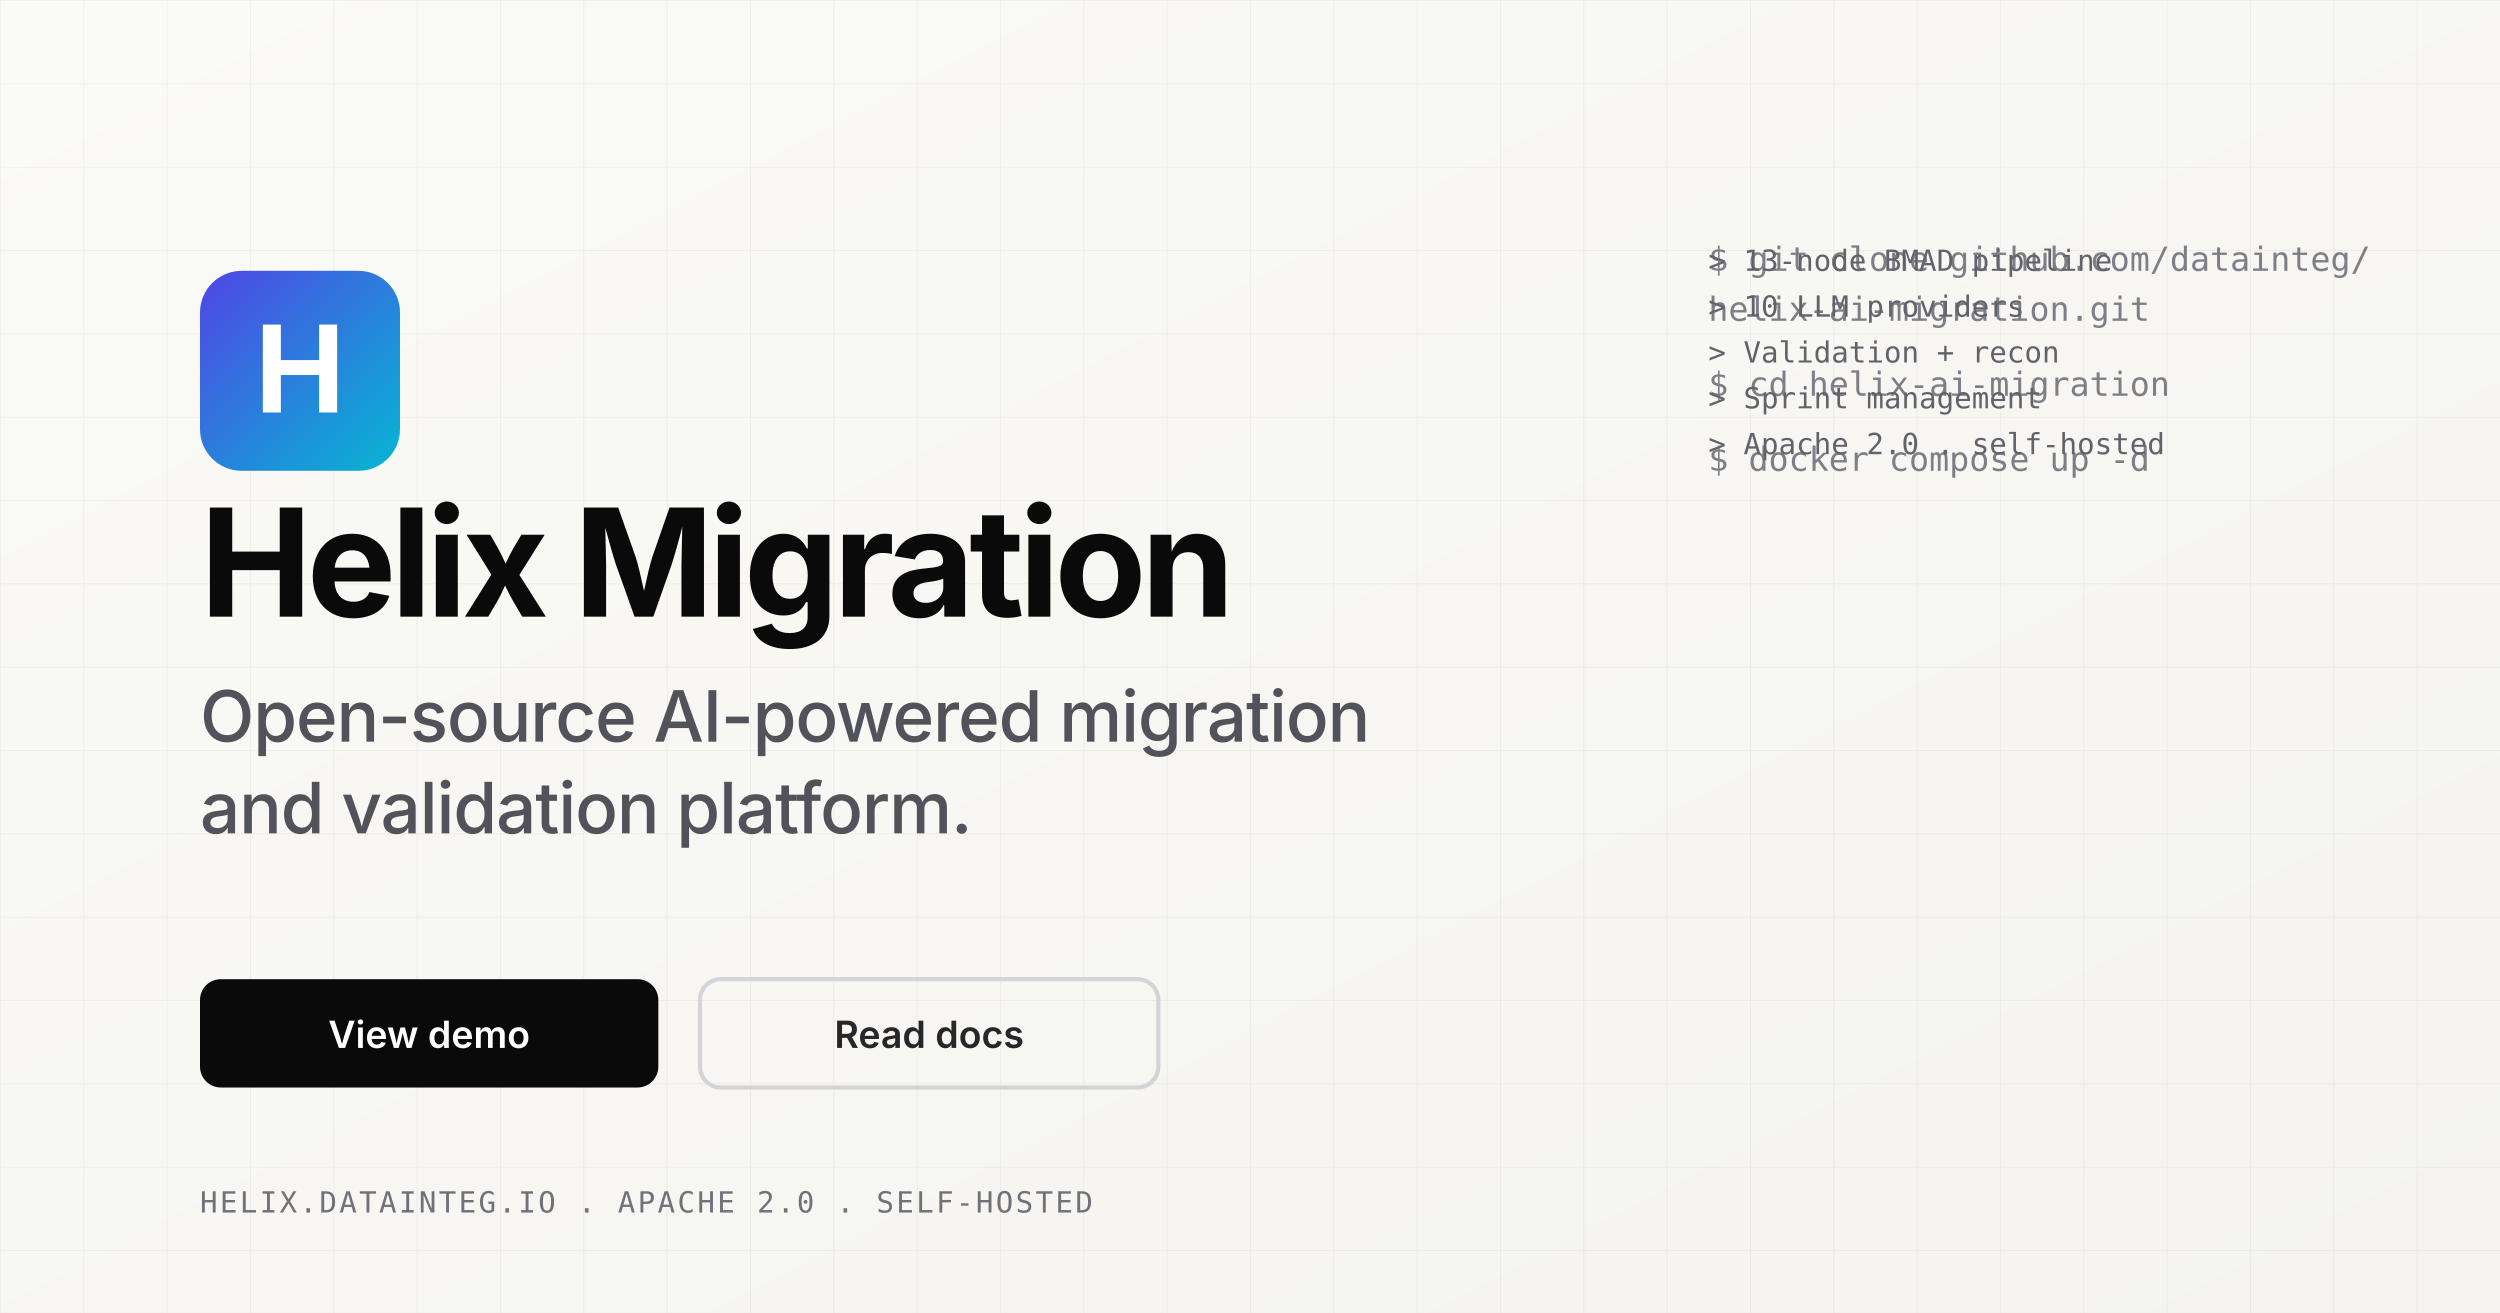
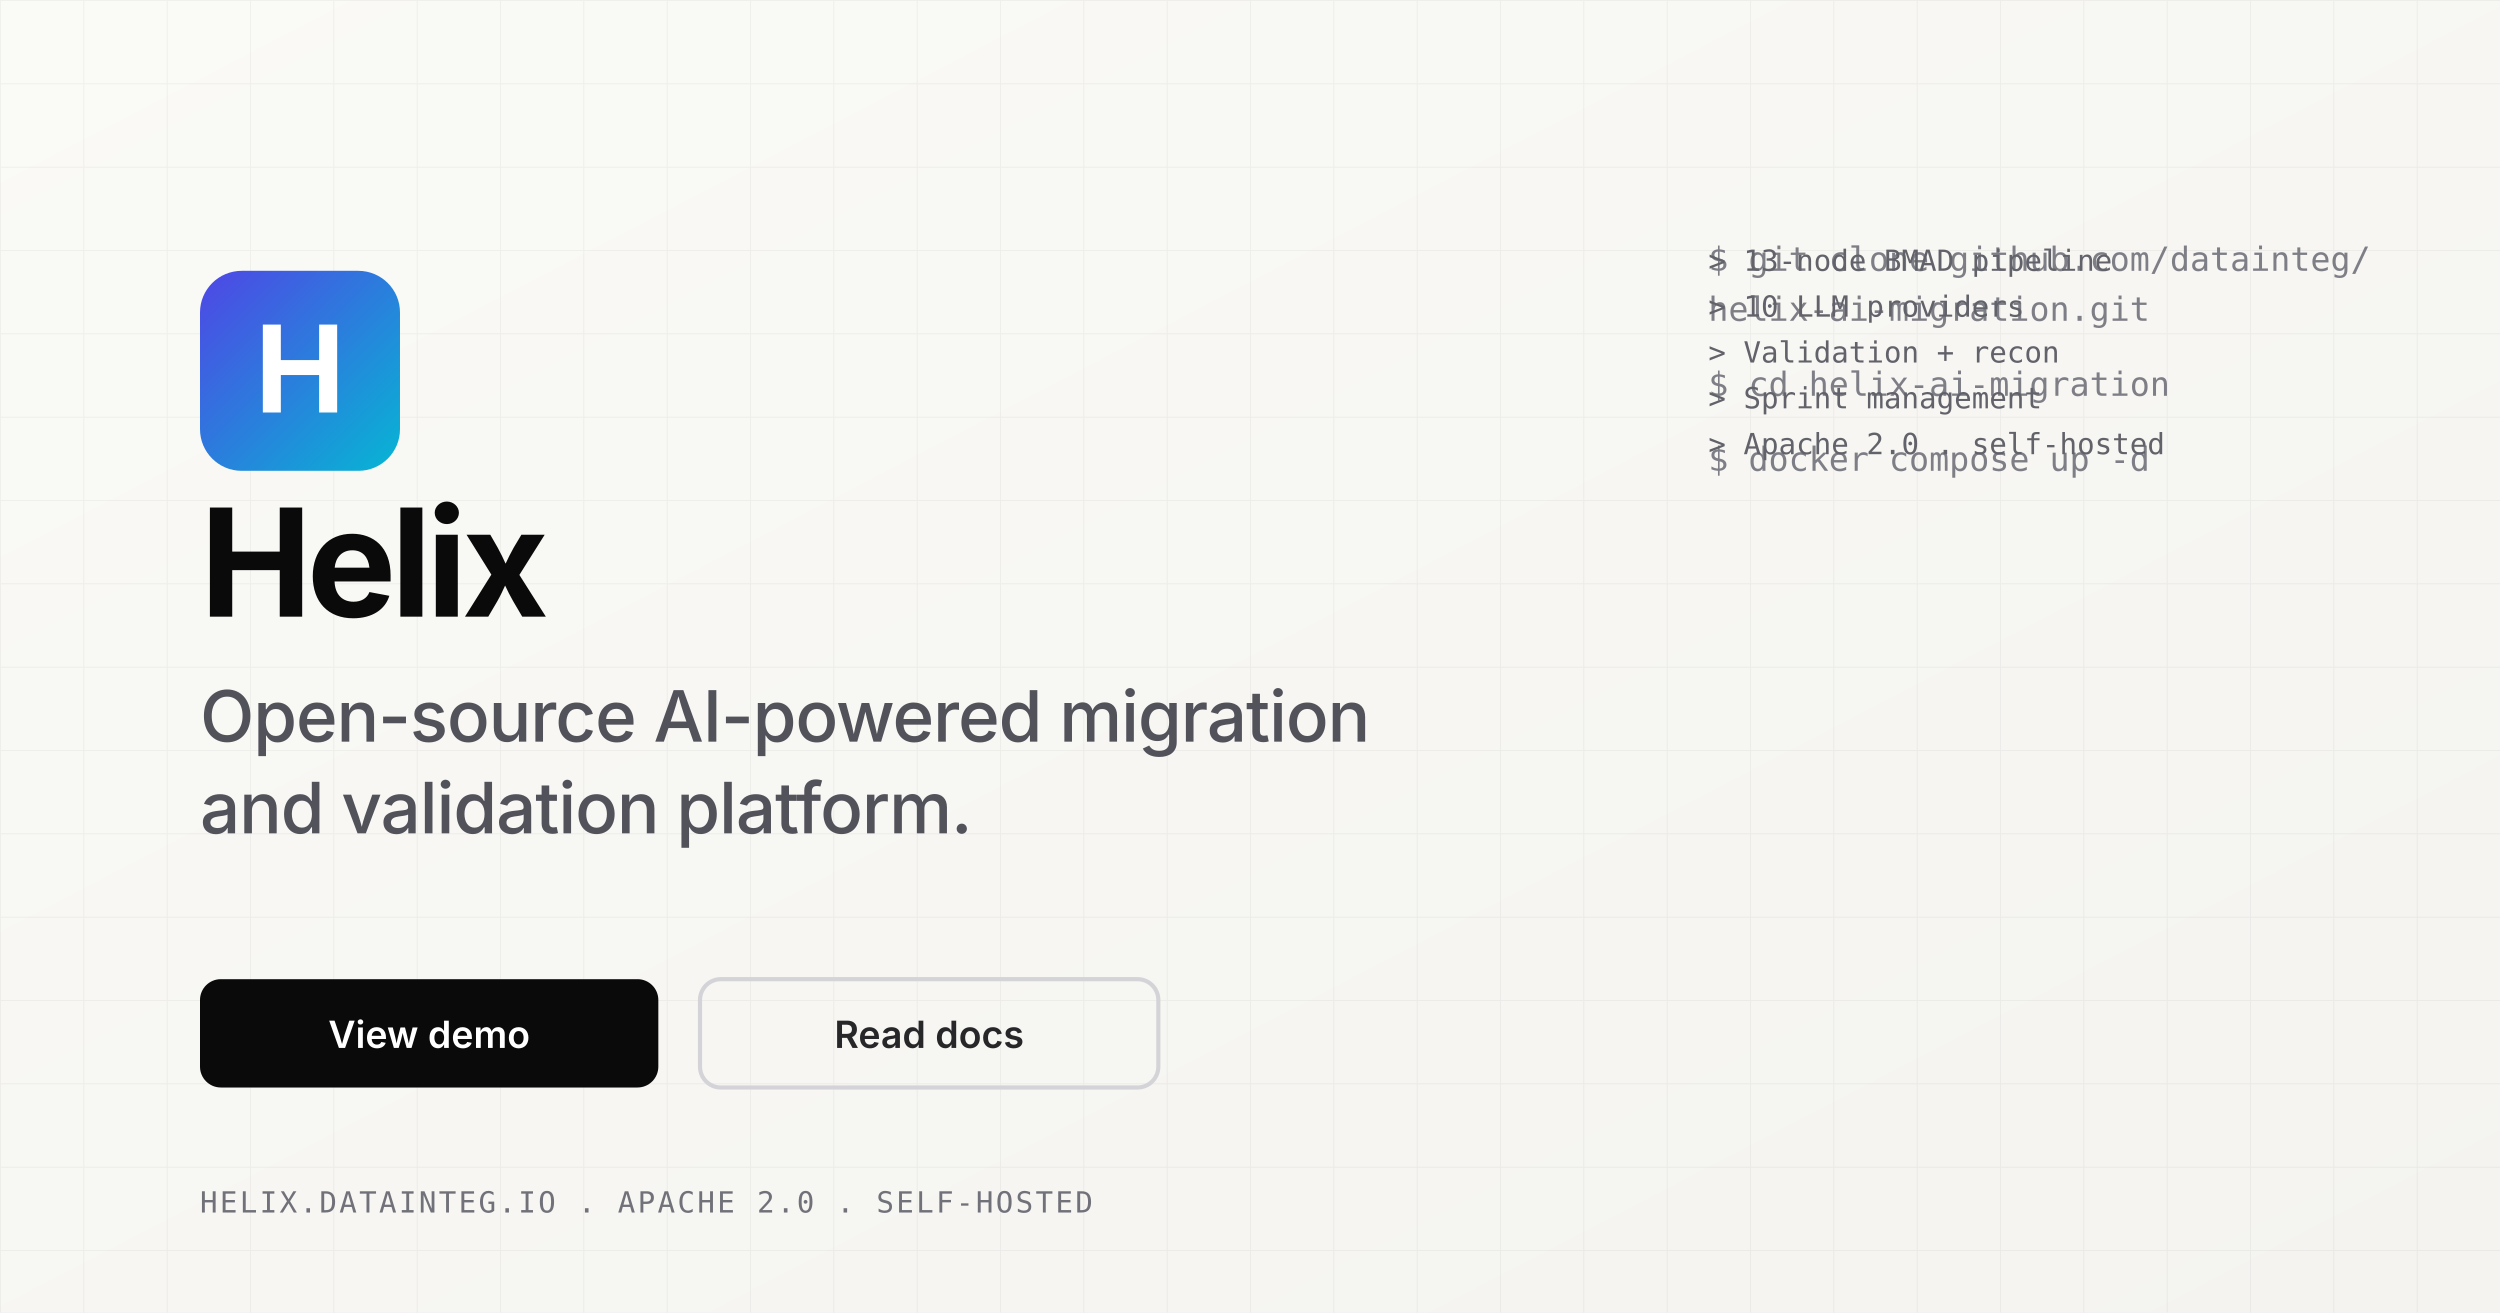
<svg xmlns="http://www.w3.org/2000/svg" viewBox="0 0 1200 630" width="1200" height="630">
  <defs>
    <linearGradient id="bg" x1="0%" y1="0%" x2="100%" y2="100%">
      <stop offset="0%" stop-color="#FAFAF7" />
      <stop offset="100%" stop-color="#F4F3EF" />
    </linearGradient>
    <linearGradient id="brand" x1="0%" y1="0%" x2="100%" y2="100%">
      <stop offset="0%" stop-color="#4F46E5" />
      <stop offset="100%" stop-color="#06B6D4" />
    </linearGradient>
    <pattern id="grid" width="40" height="40" patternUnits="userSpaceOnUse">
      <path d="M 40 0 L 0 0 0 40" fill="none" stroke="rgba(10,10,10,0.04)" stroke-width="1" />
    </pattern>
  </defs>
  <rect width="1200" height="630" fill="url(#bg)" />
  <rect width="1200" height="630" fill="url(#grid)" />
  <g transform="translate(96, 130)">
    <rect width="96" height="96" rx="20" fill="url(#brand)" />
    <text x="48" y="68" font-family="Inter, sans-serif" font-size="58" font-weight="700" text-anchor="middle" fill="#FFFFFF" letter-spacing="-3">H</text>
  </g>
-   <text x="96" y="296" font-family="Inter, sans-serif" font-size="72" font-weight="700" fill="#0A0A0A" letter-spacing="-2.5">Helix Migration</text>
+   <text x="96" y="296" font-family="Inter, sans-serif" font-size="72" font-weight="700" fill="#0A0A0A" letter-spacing="-2.5">Helix</text>
  <text x="96" y="356" font-family="Inter, sans-serif" font-size="34" font-weight="500" fill="#52525B" letter-spacing="-0.5">Open-source AI-powered migration</text>
  <text x="96" y="400" font-family="Inter, sans-serif" font-size="34" font-weight="500" fill="#52525B" letter-spacing="-0.5">and validation platform.</text>
  <g transform="translate(96, 470)">
    <rect width="220" height="52" rx="10" fill="#0A0A0A" />
    <text x="110" y="33" font-family="Inter, sans-serif" font-size="18" font-weight="600" text-anchor="middle" fill="#FFFFFF">View demo</text>
    <rect x="240" width="220" height="52" rx="10" fill="none" stroke="#D4D4D8" stroke-width="2" />
    <text x="350" y="33" font-family="Inter, sans-serif" font-size="18" font-weight="600" text-anchor="middle" fill="#27272A">Read docs</text>
  </g>
  <g transform="translate(820, 130)" opacity="0.9">
    <text font-family="JetBrains Mono, monospace" font-size="16" fill="#71717A">
      <tspan x="0" y="0">$ git clone github.com/datainteg/</tspan>
      <tspan x="0" y="24">    helix-ai-migration.git</tspan>
      <tspan x="0" y="60">$ cd helix-ai-migration</tspan>
      <tspan x="0" y="96">$ docker compose up -d</tspan>
    </text>
    <text x="0" y="160" font-family="JetBrains Mono, monospace" font-size="14" fill="#52525B">
      <tspan x="0" y="0">&gt; 13-node BMAD pipeline</tspan>
      <tspan x="0" y="22">&gt; 10 LLM providers</tspan>
      <tspan x="0" y="44">&gt; Validation + recon</tspan>
      <tspan x="0" y="66">&gt; Sprint management</tspan>
      <tspan x="0" y="88">&gt; Apache 2.0 . self-hosted</tspan>
    </text>
  </g>
  <text x="96" y="582" font-family="JetBrains Mono, monospace" font-size="14" font-weight="500" fill="#71717A" letter-spacing="0.08em">HELIX.DATAINTEG.IO  .  APACHE 2.0  .  SELF-HOSTED</text>
</svg>
